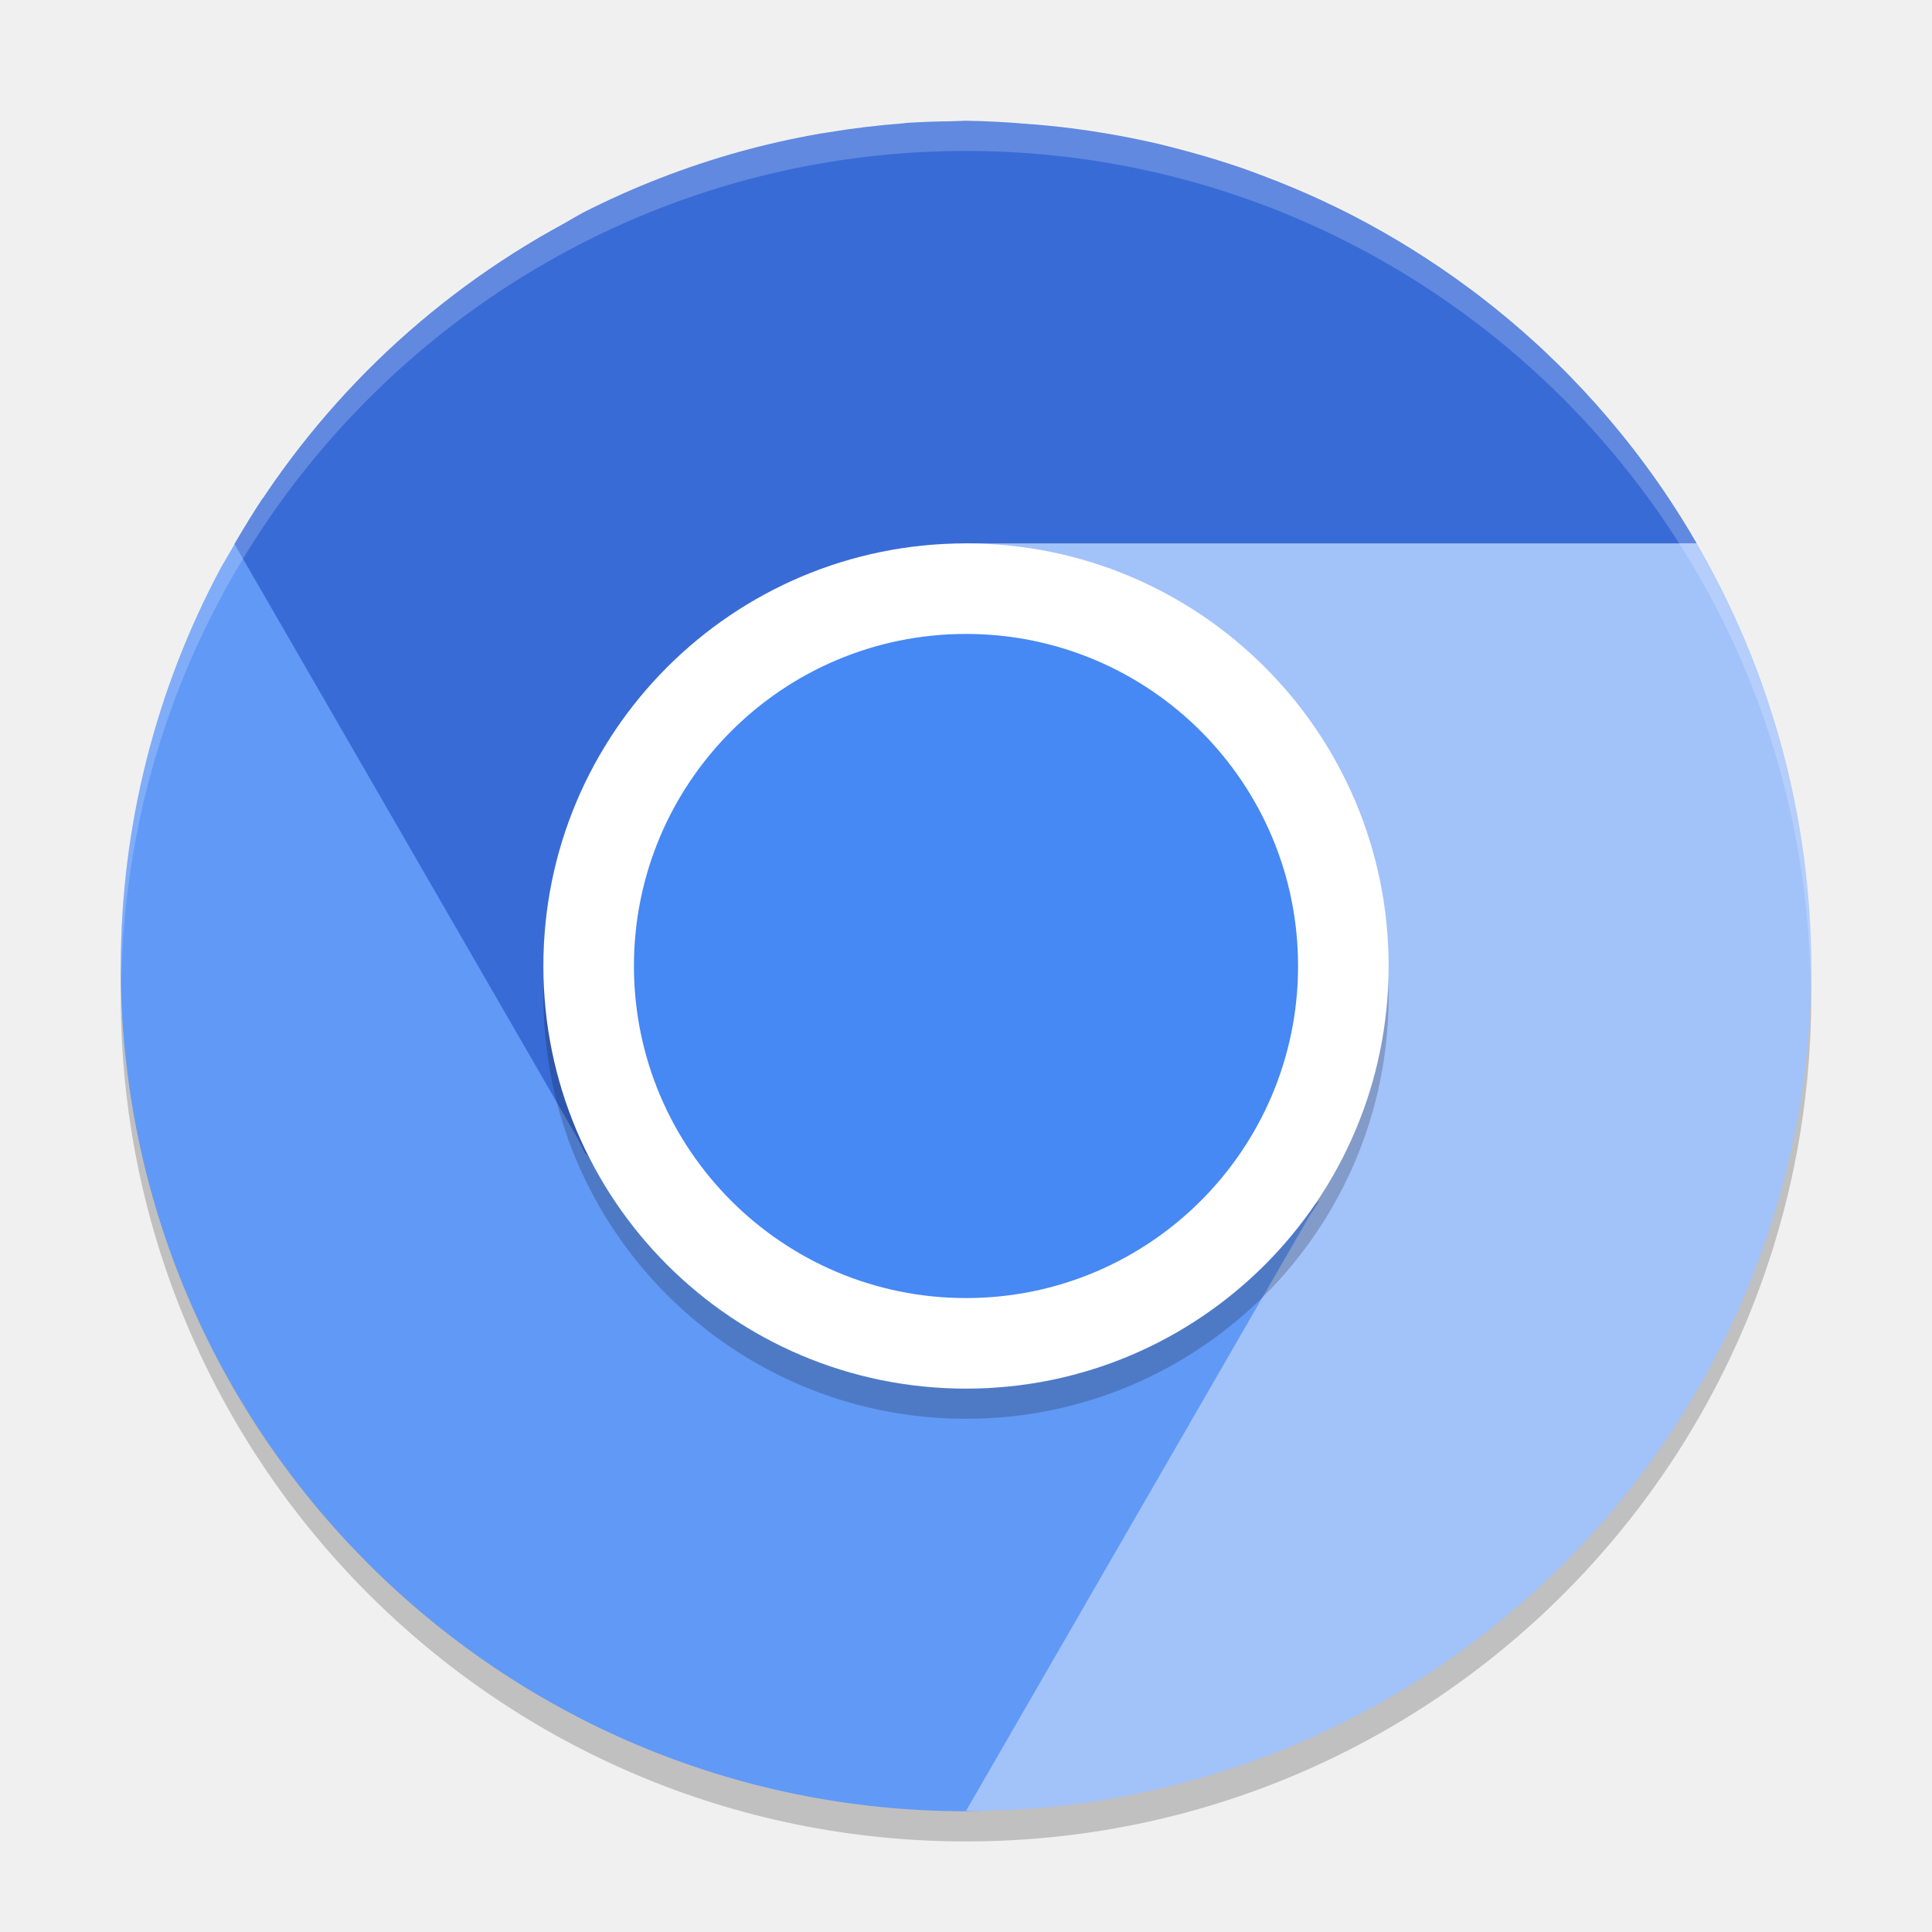
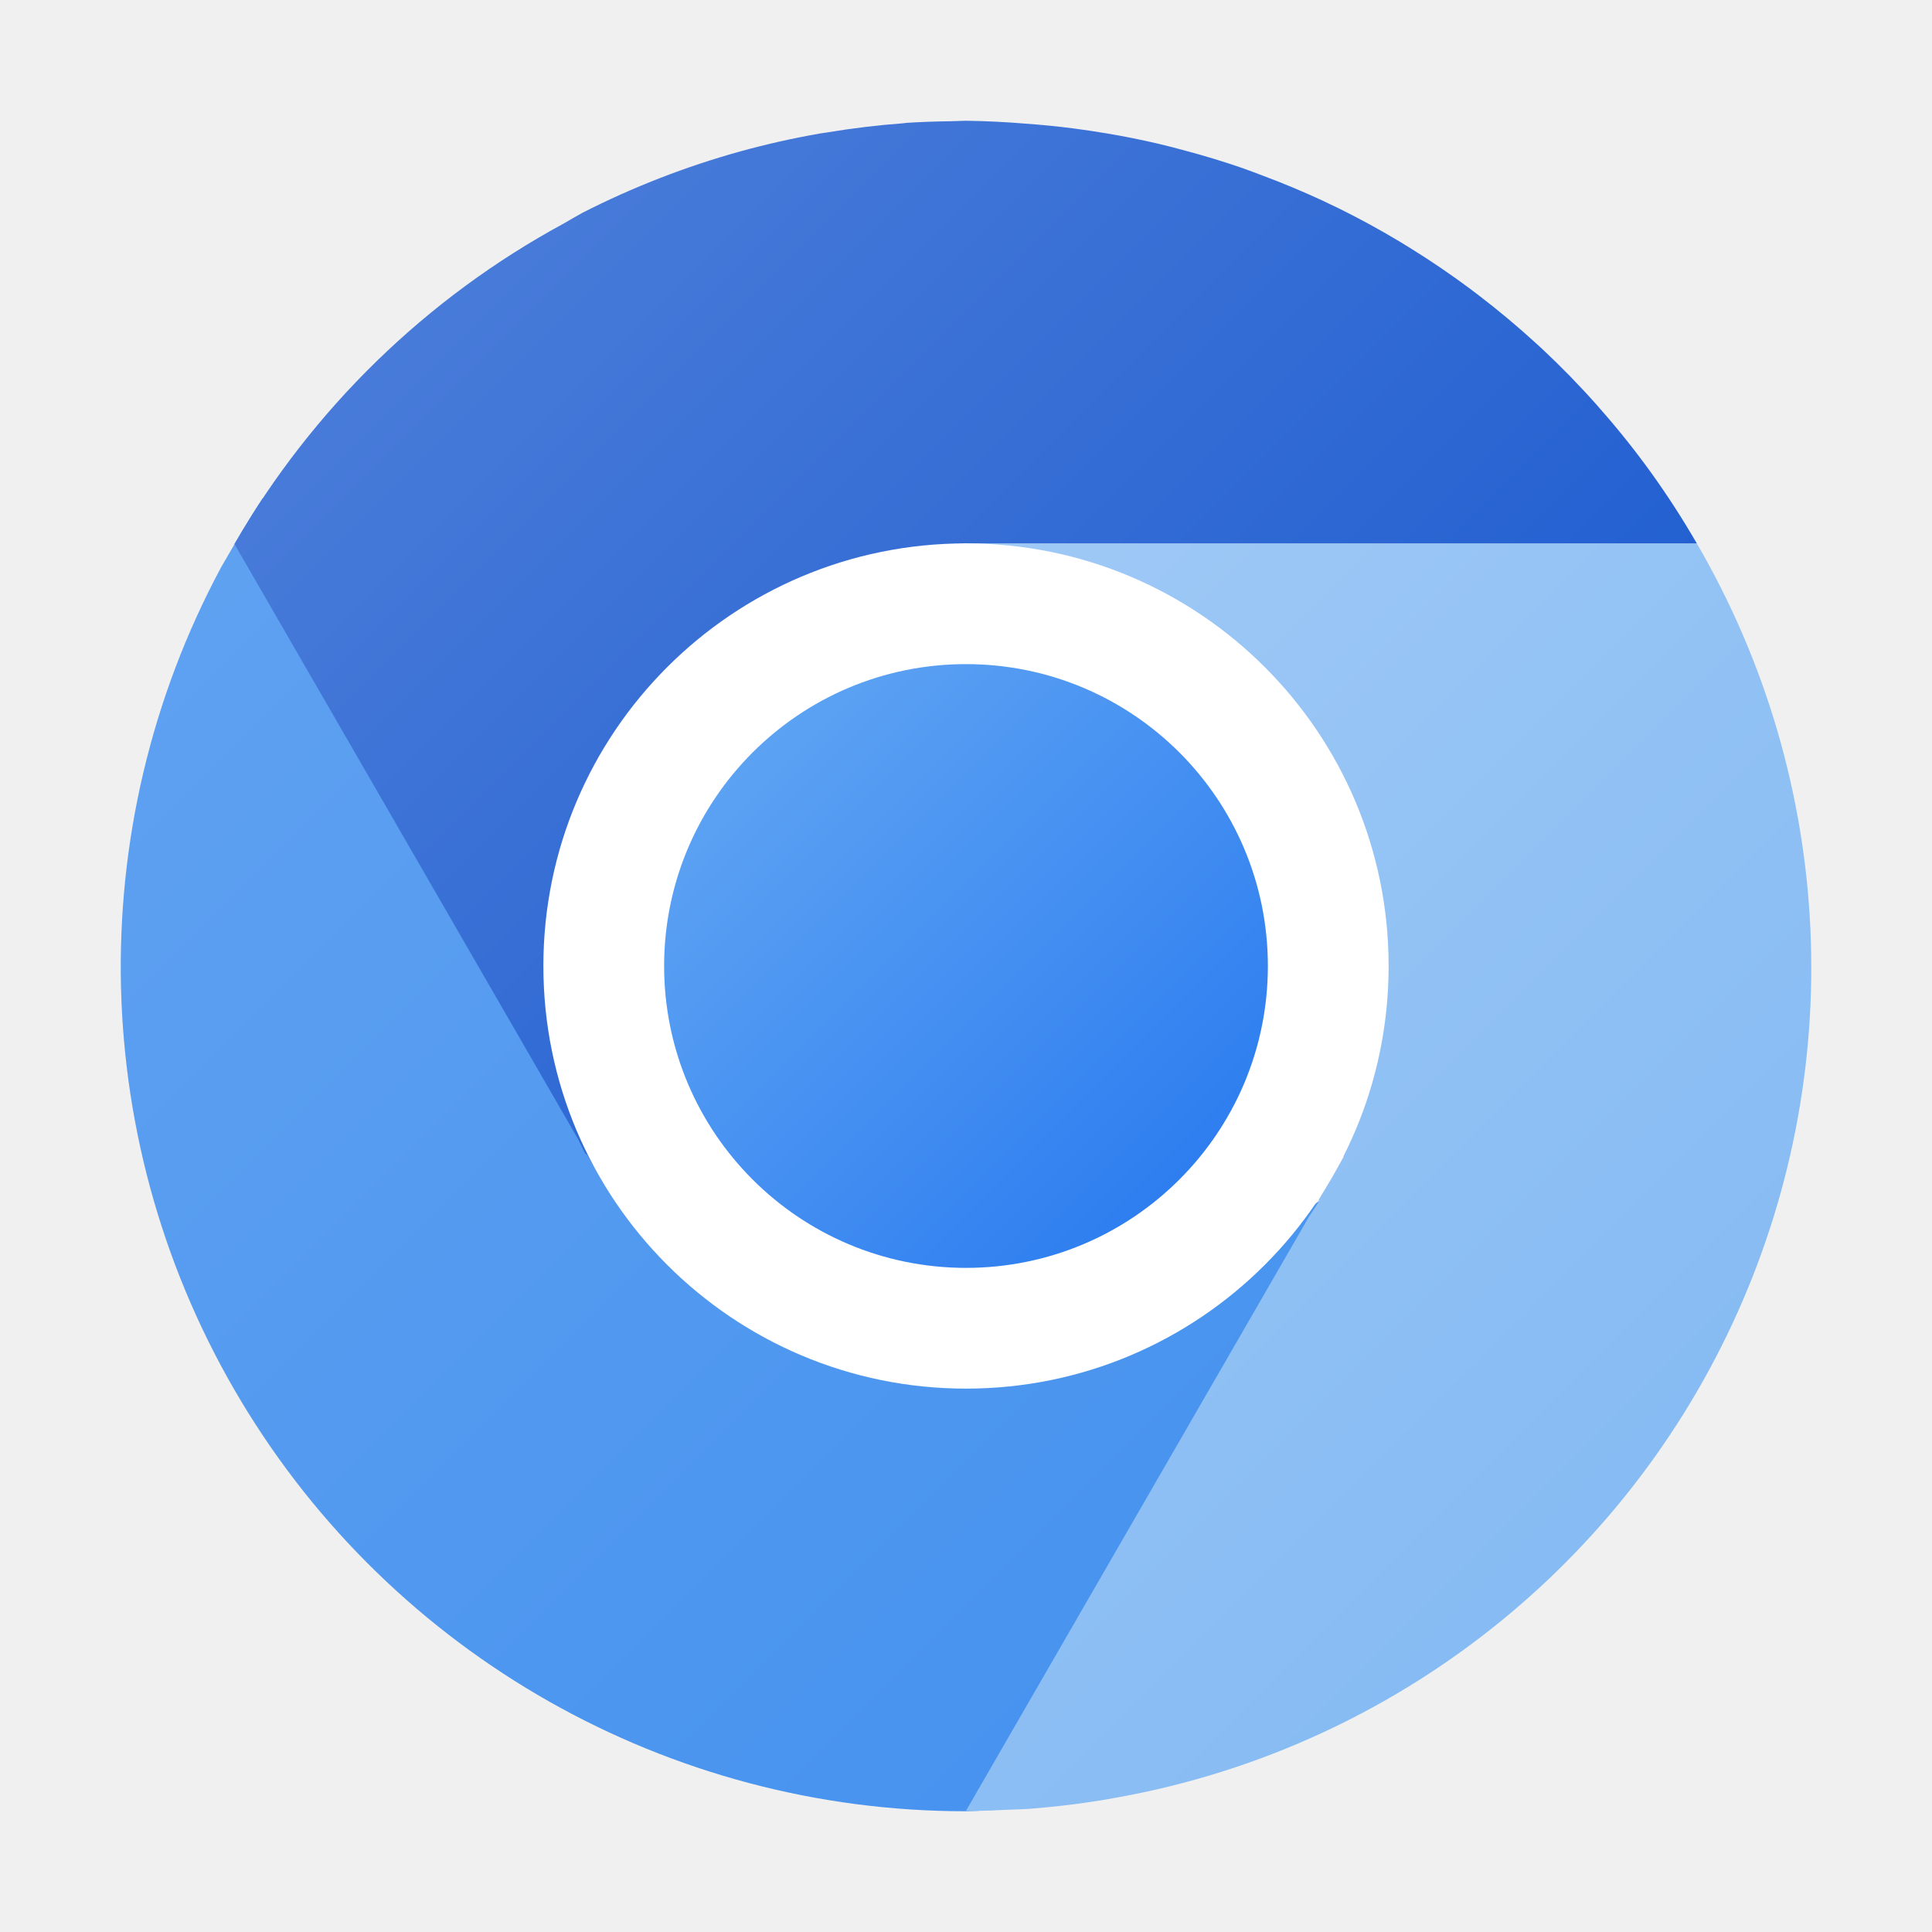
- <svg xmlns="http://www.w3.org/2000/svg" width="64" height="64" version="1">
-   <circle style="opacity:.2" cx="32" cy="33" r="28" />
-   <path style="opacity:.1" d="m31.988 59.97c-15.504 0-27.986-12.481-27.986-27.986 0-0.235-0.006-0.466 0-0.7 0.37 15.177 12.716 27.286 27.986 27.286 15.269 0 27.616-12.109 27.986-27.286 0.006 0.233 0 0.465 0 0.7 0 15.504-12.481 27.986-27.986 27.986z" />
-   <path style="fill:#6199f6" d="m8.7 16.504c-0.482 0.732-0.927 1.516-1.379 2.293a28 28 0 0 0 -3.32 13.203 28 28 0 0 0 28 28 28 28 0 0 0 0.43 -0.016l13.258-22.047c-1.062 1.73-5.487 3.945-7.375 5.035-6.042 3.488-13.715 1.234-17.203-4.809l-12.41-21.66z" />
-   <path style="fill:#a2c2fa" d="m32.032 18c-0.031 0 4.444 1.996 6.332 3.086 4.825 2.786 5.328 12.735 5.34 16.762l0.809 0.469-0.824 1.426c-0 0.001 0 0.066 0 0.066l-0.312 0.473-11.375 19.703c0.074 0.002 0.149 0.008 0.223 0.008a28 28 0 0 0 1.16 -0.043c0.224-0.01 0.448-0.012 0.672-0.027a28 28 0 0 0 2.633 -0.32c0.057-0.01 0.114-0.021 0.172-0.031a28 28 0 0 0 23.14 -27.57 28 28 0 0 0 -3.793 -14h-24.175z" />
-   <path style="fill:#396bd7" d="m31.989 4.001a28 28 0 0 0 -0.484 0.016 28 28 0 0 0 -1.484 0.055 28 28 0 0 0 -0.082 0.012 28 28 0 0 0 -2.531 0.305c-0.086 0.014-0.172 0.025-0.258 0.039-0.005 0.001-0.01 0.003-0.016 0.004a28 28 0 0 0 -2.621 0.59 28 28 0 0 0 -5.211 2.027 28 28 0 0 0 -0.621 0.355 28 28 0 0 0 -10.914 10.617l11.379 19.711 0.238 0.477 0.059 0.035 0.535 0.93 4.91 3.945 1.363-0.582 1.562 0.984c-0.185-0.341-0.37-0.849-0.551-1.418l9.183-3.926-9.504-16.465c0.869-2.006 2.39-3.412 5.059-3.711h24.207a28 28 0 0 0 -1.52 -2.352 28 28 0 0 0 -1.711 -2.141 28 28 0 0 0 -0.074 -0.086 28 28 0 0 0 -1.816 -1.863 28 28 0 0 0 -0.191 -0.176 28 28 0 0 0 -1.918 -1.605 28 28 0 0 0 -0.27 -0.203 28 28 0 0 0 -1.98 -1.348 28 28 0 0 0 -0.383 -0.234 28 28 0 0 0 -1.992 -1.086 28 28 0 0 0 -0.566 -0.27 28 28 0 0 0 -1.914 -0.801 28 28 0 0 0 -0.738 -0.273 28 28 0 0 0 -1.844 -0.562 28 28 0 0 0 -0.926 -0.238 28 28 0 0 0 -1.723 -0.344 28 28 0 0 0 -1.098 -0.164 28 28 0 0 0 -1.57 -0.156 28 28 0 0 0 -1.973 -0.098 28 28 0 0 0 -0.012 0z" />
-   <path style="opacity:.2;fill:#ffffff" d="m32 4a28 28 0 0 0 -28 28 28 28 0 0 0 0.018 0.492 28 28 0 0 1 27.982 -27.492 28 28 0 0 1 27.973 27.5 28 28 0 0 0 0.025 -0.5 28 28 0 0 0 -27.998 -28z" />
-   <rect style="opacity:.2" width="28" height="28" x="-47" y="-46" rx="14" ry="14" transform="matrix(0,-1,-1,0,0,0)" />
-   <rect style="fill:#ffffff" width="28" height="28" x="-46" y="-46" rx="14" ry="14" transform="matrix(0,-1,-1,0,0,0)" />
-   <rect style="fill:#4688f4" width="22" height="22" x="-43" y="-43" rx="11" ry="11" transform="matrix(0,-1,-1,0,0,0)" />
+ <svg xmlns="http://www.w3.org/2000/svg" id="Camada_1" data-name="Camada 1" viewBox="0 0 32 32">
+   <defs>
+     <style>.cls-1{isolation:isolate;opacity:0.1;}.cls-2{fill:url(#Gradiente_sem_nome_353);}.cls-3{fill:url(#Gradiente_sem_nome_330);}.cls-4{fill:url(#Gradiente_sem_nome_384);}.cls-5{fill:#fff;}.cls-6{fill:url(#Gradiente_sem_nome_289);}</style>
+     <linearGradient id="Gradiente_sem_nome_353" x1="2.32" y1="10.282" x2="19.122" y2="27.084" gradientUnits="userSpaceOnUse">
+       <stop offset="0" stop-color="#5fa1f1" />
+       <stop offset="1" stop-color="#4793ef" />
+     </linearGradient>
+     <linearGradient id="Gradiente_sem_nome_330" x1="13.786" y1="11.23" x2="27.176" y2="24.621" gradientUnits="userSpaceOnUse">
+       <stop offset="0" stop-color="#9fc9f6" />
+       <stop offset="1" stop-color="#86bbf3" />
+     </linearGradient>
+     <linearGradient id="Gradiente_sem_nome_384" x1="8.654" y1="3.565" x2="21.2" y2="16.111" gradientUnits="userSpaceOnUse">
+       <stop offset="0" stop-color="#487bd9" />
+       <stop offset="1" stop-color="#2360d1" />
+     </linearGradient>
+     <linearGradient id="Gradiente_sem_nome_289" x1="12.464" y1="12.464" x2="19.535" y2="19.535" gradientUnits="userSpaceOnUse">
+       <stop offset="0" stop-color="#5ca2f3" />
+       <stop offset="1" stop-color="#2e7ef0" />
+     </linearGradient>
+   </defs>
+   <path class="cls-1" d="M15.994,29.985A13.962,13.962,0,0,1,2.001,15.992c0-.117-.003-.233,0-.35a13.998,13.998,0,0,0,27.986,0c.003.117,0,.233,0,.35A13.962,13.962,0,0,1,15.994,29.985Z" />
+   <path class="cls-2" d="M4.35,8.252c-.241.366-.464.758-.689,1.146A13.991,13.991,0,0,0,16,30q.107-.003.215-.008l6.629-11.023c-.531.865-2.744,1.972-3.688,2.518a6.315,6.315,0,0,1-8.601-2.404Z" />
+   <path class="cls-3" d="M16.016,9c-.015,0,2.222.998,3.166,1.543,2.413,1.393,2.664,6.367,2.67,8.381l.404.234-.412.713v.033l-.156.236L16,29.992c.037.001.074.004.111.004q.29-.005.58-.021c.112-.005.224-.006.336-.014q.662-.049,1.317-.16c.029-.005.057-.011.086-.016A13.965,13.965,0,0,0,28.104,9Z" />
+   <path class="cls-4" d="M15.994,2q-.121.003-.242.008-.371.004-.742.027l-.041.006q-.636.047-1.266.152c-.043.007-.086.012-.129.019l-.008.002q-.662.116-1.31.295A14.003,14.003,0,0,0,9.65,3.523q-.157.087-.311.178A13.999,13.999,0,0,0,3.883,9.01l5.69,9.855.119.238.029.018.268.465,2.455,1.973.682-.291.781.492a4.408,4.408,0,0,1-.275-.709l4.592-1.963-4.752-8.232A2.91,2.91,0,0,1,16,9H28.104a13.993,13.993,0,0,0-.76-1.176q-.401-.556-.856-1.07l-.037-.043q-.432-.487-.908-.932-.048-.044-.096-.088-.461-.422-.959-.803-.067-.051-.135-.102-.48-.358-.99-.674-.095-.059-.191-.117-.487-.292-.996-.543-.141-.069-.283-.135-.471-.218-.957-.4-.184-.071-.369-.137-.456-.157-.922-.281-.23-.064-.463-.119-.428-.1-.861-.172-.274-.046-.549-.082-.391-.05-.785-.078Q16.494,2.007,16,2Z" />
+   <path class="cls-5" d="M23,16h0a7,7,0,0,0-7-7h0a7,7,0,0,0-7,7H9a7,7,0,0,0,7,7h0A7,7,0,0,0,23,16Z" />
+   <path class="cls-6" d="M21,16h0a5,5,0,0,0-5-5h0a5,5,0,0,0-5,5h0a5,5,0,0,0,5,5h0A5,5,0,0,0,21,16Z" />
</svg>
